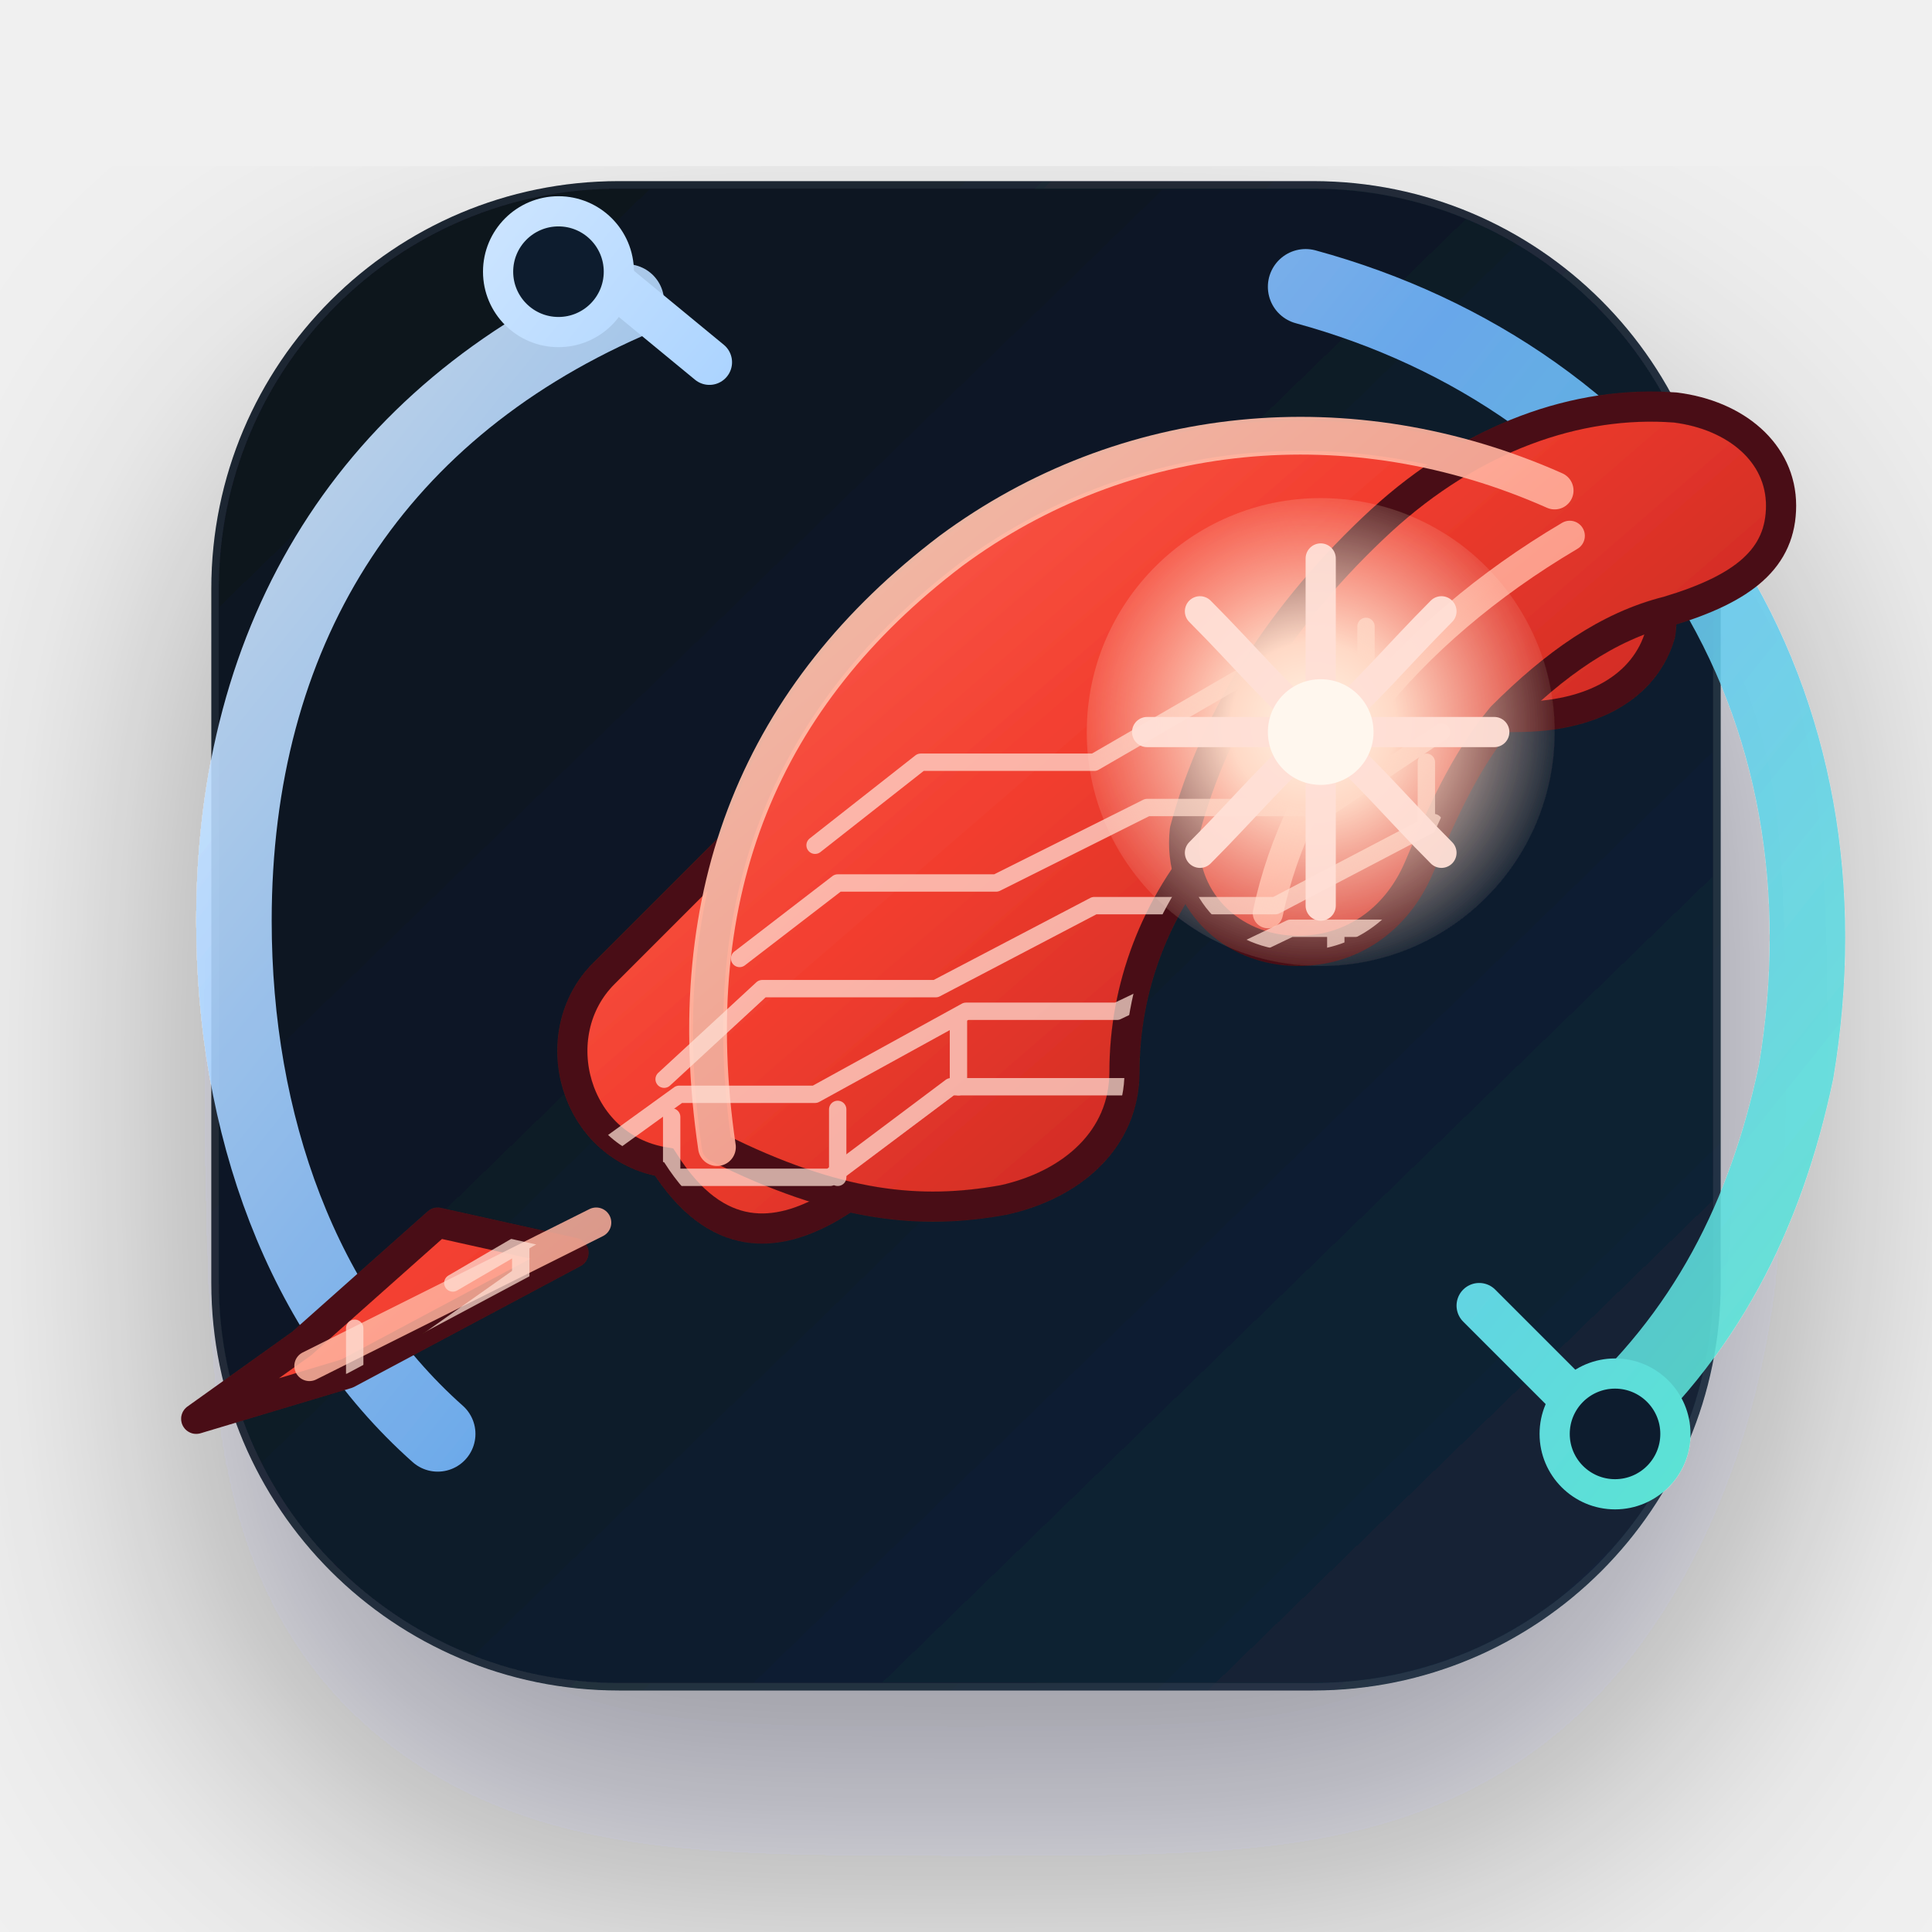
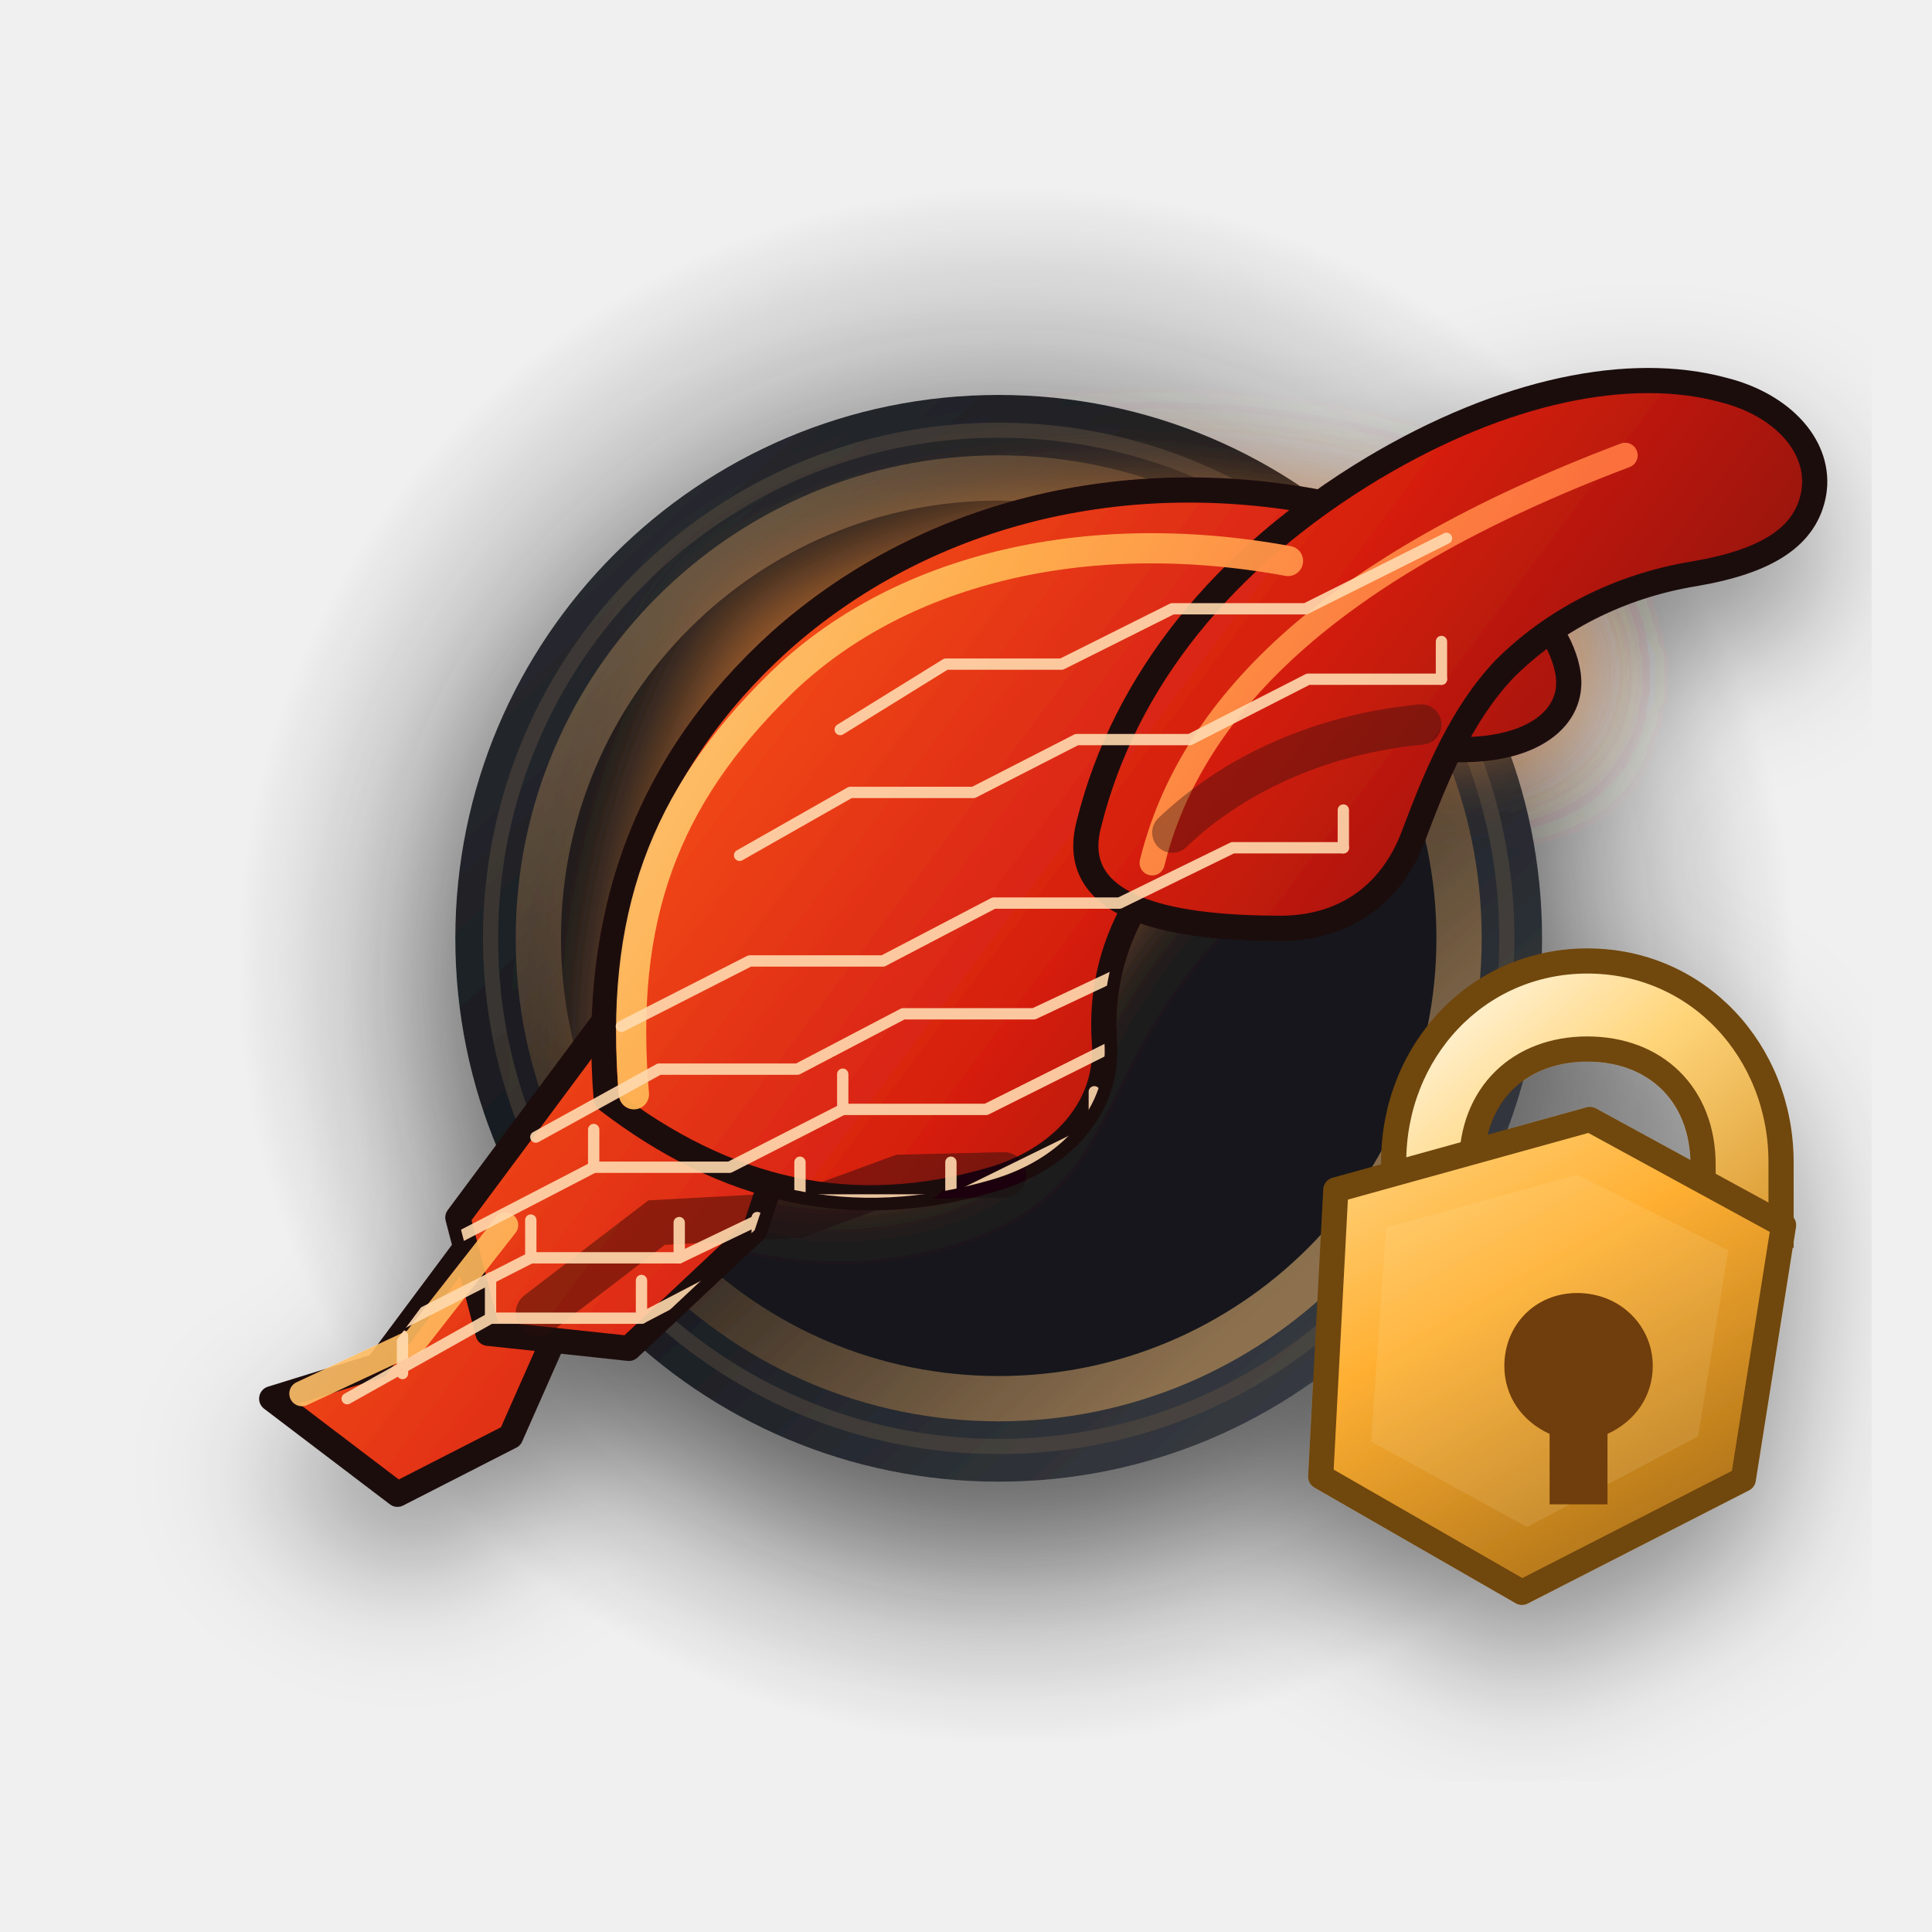
- <svg xmlns="http://www.w3.org/2000/svg" width="256" height="256" viewBox="0 0 256 256" fill="none">
+ <svg xmlns="http://www.w3.org/2000/svg" width="768" height="768" viewBox="0 0 768 768" fill="none">
  <defs>
-     <linearGradient id="panel" x1="28" y1="22" x2="226" y2="226" gradientUnits="userSpaceOnUse">
-       <stop stop-color="#0A111B" />
-       <stop offset="1" stop-color="#132539" />
+     <radialGradient id="bgGlow" cx="0" cy="0" r="1" gradientUnits="userSpaceOnUse" gradientTransform="translate(404 384) rotate(90) scale(312)">
+       <stop stop-color="#4C2A1D" stop-opacity="0.6" />
+       <stop offset="0.58" stop-color="#1A1617" stop-opacity="0.38" />
+       <stop offset="1" stop-color="#0A0A0B" stop-opacity="0" />
+     </radialGradient>
+     <linearGradient id="ringOuter" x1="205" y1="153" x2="569" y2="546" gradientUnits="userSpaceOnUse">
+       <stop stop-color="#2E3136" />
+       <stop offset="0.48" stop-color="#14161B" />
+       <stop offset="1" stop-color="#3A3E44" />
    </linearGradient>
-     <linearGradient id="clawFill" x1="82" y1="54" x2="196" y2="186" gradientUnits="userSpaceOnUse">
-       <stop stop-color="#FF6D5C" />
-       <stop offset="0.42" stop-color="#F23E2F" />
-       <stop offset="1" stop-color="#A81618" />
+     <linearGradient id="ringInner" x1="250" y1="188" x2="529" y2="497" gradientUnits="userSpaceOnUse">
+       <stop stop-color="#74614A" />
+       <stop offset="0.52" stop-color="#27201D" />
+       <stop offset="1" stop-color="#8D714F" />
    </linearGradient>
-     <linearGradient id="clawHighlight" x1="92" y1="62" x2="182" y2="170" gradientUnits="userSpaceOnUse">
-       <stop stop-color="#FFD0BA" />
-       <stop offset="1" stop-color="#FF8E7D" />
+     <linearGradient id="clawFill" x1="136" y1="204" x2="566" y2="528" gradientUnits="userSpaceOnUse">
+       <stop stop-color="#FF8629" />
+       <stop offset="0.18" stop-color="#FF5C1E" />
+       <stop offset="0.62" stop-color="#D51F10" />
+       <stop offset="1" stop-color="#7A0B08" />
    </linearGradient>
-     <linearGradient id="shieldStroke" x1="40" y1="54" x2="220" y2="198" gradientUnits="userSpaceOnUse">
-       <stop stop-color="#CFE6FF" />
-       <stop offset="0.48" stop-color="#72B6FF" />
-       <stop offset="1" stop-color="#5BE2D5" />
+     <linearGradient id="clawHighlight" x1="248" y1="184" x2="528" y2="356" gradientUnits="userSpaceOnUse">
+       <stop stop-color="#FFD38B" />
+       <stop offset="0.45" stop-color="#FFB24F" />
+       <stop offset="1" stop-color="#FF7640" />
    </linearGradient>
-     <radialGradient id="coreGlow" cx="0" cy="0" r="1" gradientUnits="userSpaceOnUse" gradientTransform="translate(174 96) rotate(90) scale(34)">
-       <stop stop-color="#FFF4E5" />
-       <stop offset="0.32" stop-color="#FFD9C6" />
-       <stop offset="1" stop-color="#FFD9C6" stop-opacity="0" />
-     </radialGradient>
-     <filter id="shadow" x="0" y="0" width="256" height="256" filterUnits="userSpaceOnUse" color-interpolation-filters="sRGB">
-       <feDropShadow dx="0" dy="22" stdDeviation="22" flood-color="#07101A" flood-opacity="0.36" />
+     <linearGradient id="clawShadow" x1="168" y1="244" x2="391" y2="517" gradientUnits="userSpaceOnUse">
+       <stop stop-color="#4A0908" />
+       <stop offset="1" stop-color="#120506" />
+     </linearGradient>
+     <linearGradient id="lockBody" x1="546" y1="448" x2="666" y2="654" gradientUnits="userSpaceOnUse">
+       <stop stop-color="#FFD27C" />
+       <stop offset="0.34" stop-color="#FFB033" />
+       <stop offset="1" stop-color="#96600F" />
+     </linearGradient>
+     <linearGradient id="lockShackle" x1="548" y1="425" x2="663" y2="557" gradientUnits="userSpaceOnUse">
+       <stop stop-color="#FFF2D5" />
+       <stop offset="0.36" stop-color="#FFD57A" />
+       <stop offset="1" stop-color="#D18B20" />
+     </linearGradient>
+     <filter id="shadow" x="24" y="68" width="720" height="640" filterUnits="userSpaceOnUse" color-interpolation-filters="sRGB">
+       <feDropShadow dx="0" dy="26" stdDeviation="28" flood-color="#000000" flood-opacity="0.42" />
    </filter>
-     <clipPath id="clawClip">
-       <path d="M76 166L46 182L26 188L40 178L58 162L76 166Z" />
-       <path d="M88 154C76 152 72 137 80 129L98 111C105 104 117 106 123 115L130 125C136 134 133 147 123 152L110 160C103 164 95 165 88 154Z" />
-       <path d="M95 152C90 118 101 92 126 73C149 56 179 53 206 65C216 70 221 78 220 84C218 91 211 95 201 95C185 95 171 100 161 111C153 120 149 131 149 142C149 151 142 157 133 159C122 161 111 160 95 152Z" />
-       <path d="M157 110C161 95 170 81 183 69C195 58 209 53 222 54C230 55 236 60 236 67C236 74 231 78 221 81C213 83 206 88 199 95C194 101 191 108 188 115C185 122 179 126 172 126C163 126 156 119 157 110Z" />
+     <filter id="softGlow" x="120" y="138" width="544" height="418" filterUnits="userSpaceOnUse" color-interpolation-filters="sRGB">
+       <feGaussianBlur stdDeviation="18" />
+     </filter>
+     <clipPath id="clawCircuitClip">
+       <path d="M108 556L150 543L188 492L212 470L226 519L203 571L158 594L108 556Z" />
+       <path d="M182 484L240 406L292 405L318 435L300 489L250 536L194 530L182 484Z" />
+       <path d="M241 437C235 364 257 303 310 255C366 205 446 183 531 201C585 212 618 242 623 266C627 284 611 298 581 298C538 298 498 311 471 336C448 357 437 385 439 414C441 440 422 461 394 469C339 485 289 474 241 437Z" />
+       <path d="M433 327C447 271 486 222 546 186C598 155 648 145 685 155C709 161 724 178 721 196C718 213 703 223 674 228C643 233 617 247 598 266C581 284 571 308 562 332C553 356 534 369 509 369C470 369 423 363 433 327Z" />
    </clipPath>
  </defs>
+   <rect width="768" height="768" rx="160" fill="url(#bgGlow)" />
  <g filter="url(#shadow)">
-     <rect x="28" y="24" width="200" height="200" rx="54" fill="url(#panel)" />
-     <rect x="28.5" y="24.5" width="199" height="199" rx="53.5" stroke="#FFFFFF" stroke-opacity="0.08" />
-     <path d="M58 190C40 174 31 149 31 122C31 84 49 55 83 40" stroke="url(#shieldStroke)" stroke-width="10" stroke-linecap="round" opacity="0.9" />
-     <path d="M173 38C195 44 214 57 226 76C238 95 242 118 238 142C234 161 226 177 211 190" stroke="url(#shieldStroke)" stroke-width="10" stroke-linecap="round" opacity="0.9" />
-     <path d="M77 34L94 48" stroke="url(#shieldStroke)" stroke-width="6" stroke-linecap="round" />
-     <path d="M211 188L196 173" stroke="url(#shieldStroke)" stroke-width="6" stroke-linecap="round" />
-     <circle cx="74" cy="36" r="8" fill="#0E1D2E" stroke="url(#shieldStroke)" stroke-width="4" />
-     <circle cx="214" cy="190" r="8" fill="#0E1D2E" stroke="url(#shieldStroke)" stroke-width="4" />
    <g>
-       <path d="M76 166L46 182L26 188L40 178L58 162L76 166Z" fill="url(#clawFill)" stroke="#4A1116" stroke-width="4" stroke-linejoin="round" />
-       <path d="M88 154C76 152 72 137 80 129L98 111C105 104 117 106 123 115L130 125C136 134 133 147 123 152L110 160C103 164 95 165 88 154Z" fill="url(#clawFill)" stroke="#4A1116" stroke-width="4" />
-       <path d="M95 152C90 118 101 92 126 73C149 56 179 53 206 65C216 70 221 78 220 84C218 91 211 95 201 95C185 95 171 100 161 111C153 120 149 131 149 142C149 151 142 157 133 159C122 161 111 160 95 152Z" fill="url(#clawFill)" stroke="#4A1116" stroke-width="4" stroke-linejoin="round" />
-       <path d="M157 110C161 95 170 81 183 69C195 58 209 53 222 54C230 55 236 60 236 67C236 74 231 78 221 81C213 83 206 88 199 95C194 101 191 108 188 115C185 122 179 126 172 126C163 126 156 119 157 110Z" fill="url(#clawFill)" stroke="#4A1116" stroke-width="4" stroke-linejoin="round" />
-       <path d="M95 152C90 118 101 92 126 73C149 56 179 53 206 65" stroke="url(#clawHighlight)" stroke-width="5" stroke-linecap="round" opacity="0.92" />
-       <path d="M168 121C172 102 186 84 208 71" stroke="url(#clawHighlight)" stroke-width="4" stroke-linecap="round" opacity="0.9" />
-       <path d="M79 162L41 181" stroke="url(#clawHighlight)" stroke-width="4" stroke-linecap="round" opacity="0.85" />
+       <circle cx="397" cy="373" r="216" fill="url(#ringOuter)" />
+       <circle cx="397" cy="373" r="183" fill="#17181C" stroke="url(#ringInner)" stroke-width="18" />
+       <circle cx="397" cy="373" r="202" stroke="#655545" stroke-opacity="0.4" stroke-width="6" />
    </g>
-     <g clip-path="url(#clawClip)" opacity="0.72" stroke="#FFE1D6" stroke-width="2.3" stroke-linecap="round" stroke-linejoin="round">
-       <path d="M60 170L84 156L110 156L126 144L154 144L178 132L210 132" />
-       <path d="M72 158L90 145L108 145L128 134L148 134L171 123L197 123" />
-       <path d="M88 143L101 131L124 131L145 120L169 120L190 109" />
-       <path d="M98 127L111 117L132 117L152 107L176 107L191 97" />
-       <path d="M108 112L122 101L145 101L164 90L181 90" />
-       <path d="M52 181L69 169" />
-       <path d="M47 183L47 176" />
-       <path d="M69 169L69 161" />
-       <path d="M89 156L89 148" />
-       <path d="M111 156L111 147" />
-       <path d="M127 144L127 135" />
-       <path d="M154 144L154 135" />
-       <path d="M177 132L177 123" />
-       <path d="M210 132L210 123" />
-       <path d="M197 123L197 114" />
-       <path d="M189 109L189 101" />
-       <path d="M181 90L181 83" />
+     <g filter="url(#softGlow)" opacity="0.65">
+       <path d="M292 244C349 204 442 186 529 204C585 217 616 243 621 264C625 279 613 295 588 296C556 298 499 303 456 351C411 401 409 444 389 454C339 479 290 468 244 435C241 375 257 301 292 244Z" fill="#FF8F38" />
    </g>
-     <circle cx="175" cy="97" r="31" fill="url(#coreGlow)" />
-     <g stroke="#FFE0D6" stroke-width="4" stroke-linecap="round" opacity="0.95">
-       <path d="M175 74V120" />
-       <path d="M152 97H198" />
-       <path d="M159 81C165 87 169 92 175 97C181 102 185 107 191 113" />
-       <path d="M191 81C185 87 181 92 175 97C169 102 165 107 159 113" />
+     <g>
+       <path d="M108 556L150 543L188 492L212 470L226 519L203 571L158 594L108 556Z" fill="url(#clawFill)" stroke="#1F0809" stroke-width="10" stroke-linejoin="round" />
+       <path d="M182 484L240 406L292 405L318 435L300 489L250 536L194 530L182 484Z" fill="url(#clawFill)" stroke="#1F0809" stroke-width="10" stroke-linejoin="round" />
+       <path d="M241 437C235 364 257 303 310 255C366 205 446 183 531 201C585 212 618 242 623 266C627 284 611 298 581 298C538 298 498 311 471 336C448 357 437 385 439 414C441 440 422 461 394 469C339 485 289 474 241 437Z" fill="url(#clawFill)" stroke="#1F0809" stroke-width="10" stroke-linejoin="round" />
+       <path d="M433 327C447 271 486 222 546 186C598 155 648 145 685 155C709 161 724 178 721 196C718 213 703 223 674 228C643 233 617 247 598 266C581 284 571 308 562 332C553 356 534 369 509 369C470 369 423 363 433 327Z" fill="url(#clawFill)" stroke="#1F0809" stroke-width="10" stroke-linejoin="round" />
+       <path d="M252 435C246 365 264 317 310 272C356 227 430 208 512 223" stroke="url(#clawHighlight)" stroke-width="12" stroke-linecap="round" opacity="0.96" />
+       <path d="M458 343C473 282 527 226 646 181" stroke="url(#clawHighlight)" stroke-width="10" stroke-linecap="round" opacity="0.94" />
+       <path d="M201 487L165 533L120 554" stroke="url(#clawHighlight)" stroke-width="10" stroke-linecap="round" opacity="0.9" />
+       <path d="M214 522L261 486L317 483L358 468L399 467" stroke="url(#clawShadow)" stroke-width="18" stroke-linecap="round" opacity="0.44" />
+       <path d="M466 331C489 309 523 292 565 288" stroke="url(#clawShadow)" stroke-width="16" stroke-linecap="round" opacity="0.36" />
    </g>
-     <circle cx="175" cy="97" r="7" fill="#FFF7EE" />
+     <g clip-path="url(#clawCircuitClip)" stroke="#FFD9AE" stroke-width="4.5" stroke-linecap="round" stroke-linejoin="round" opacity="0.9">
+       <path d="M138 556L195 524L255 524L301 500L361 500L421 472L489 472L553 439" />
+       <path d="M156 528L211 500L270 500L318 477L378 477L435 449L501 449L552 424" />
+       <path d="M182 492L236 464L290 464L335 441L392 441L446 414L509 414L553 393" />
+       <path d="M213 452L262 425L317 425L359 403L411 403L462 379L518 379L561 359" />
+       <path d="M247 408L298 382L351 382L395 359L445 359L490 337L534 337" />
+       <path d="M294 340L338 315L387 315L428 294L473 294L520 270L573 270" />
+       <path d="M334 290L376 264L422 264L466 242L519 242L575 214" />
+       <path d="M160 546L160 531" />
+       <path d="M195 524L195 508" />
+       <path d="M255 524L255 509" />
+       <path d="M301 500L301 484" />
+       <path d="M361 500L361 485" />
+       <path d="M421 472L421 457" />
+       <path d="M489 472L489 456" />
+       <path d="M553 439L553 423" />
+       <path d="M211 500L211 485" />
+       <path d="M270 500L270 486" />
+       <path d="M318 477L318 462" />
+       <path d="M378 477L378 462" />
+       <path d="M435 449L435 434" />
+       <path d="M501 449L501 434" />
+       <path d="M552 424L552 409" />
+       <path d="M236 464L236 449" />
+       <path d="M335 441L335 427" />
+       <path d="M446 414L446 399" />
+       <path d="M561 359L561 345" />
+       <path d="M534 337L534 322" />
+       <path d="M573 270L573 255" />
+     </g>
+     <g>
+       <path d="M554 462C554 418 587 382 631 382C675 382 708 418 708 462V491H677V463C677 435 658 417 631 417C604 417 585 435 585 463V491H554V462Z" fill="url(#lockShackle)" stroke="#6F460F" stroke-width="10" />
+       <path d="M531 473L632 445L709 487L693 588L605 633L525 587L531 473Z" fill="url(#lockBody)" stroke="#6F460F" stroke-width="10" stroke-linejoin="round" />
+       <path d="M551 488L627 467L687 497L675 571L607 607L545 573L551 488Z" fill="rgba(255,235,188,0.12)" />
+       <path d="M627 514C610 514 598 527 598 543C598 555 605 565 616 570V598H639V570C650 565 657 555 657 543C657 527 644 514 627 514Z" fill="#6F3C07" />
+     </g>
  </g>
</svg>
